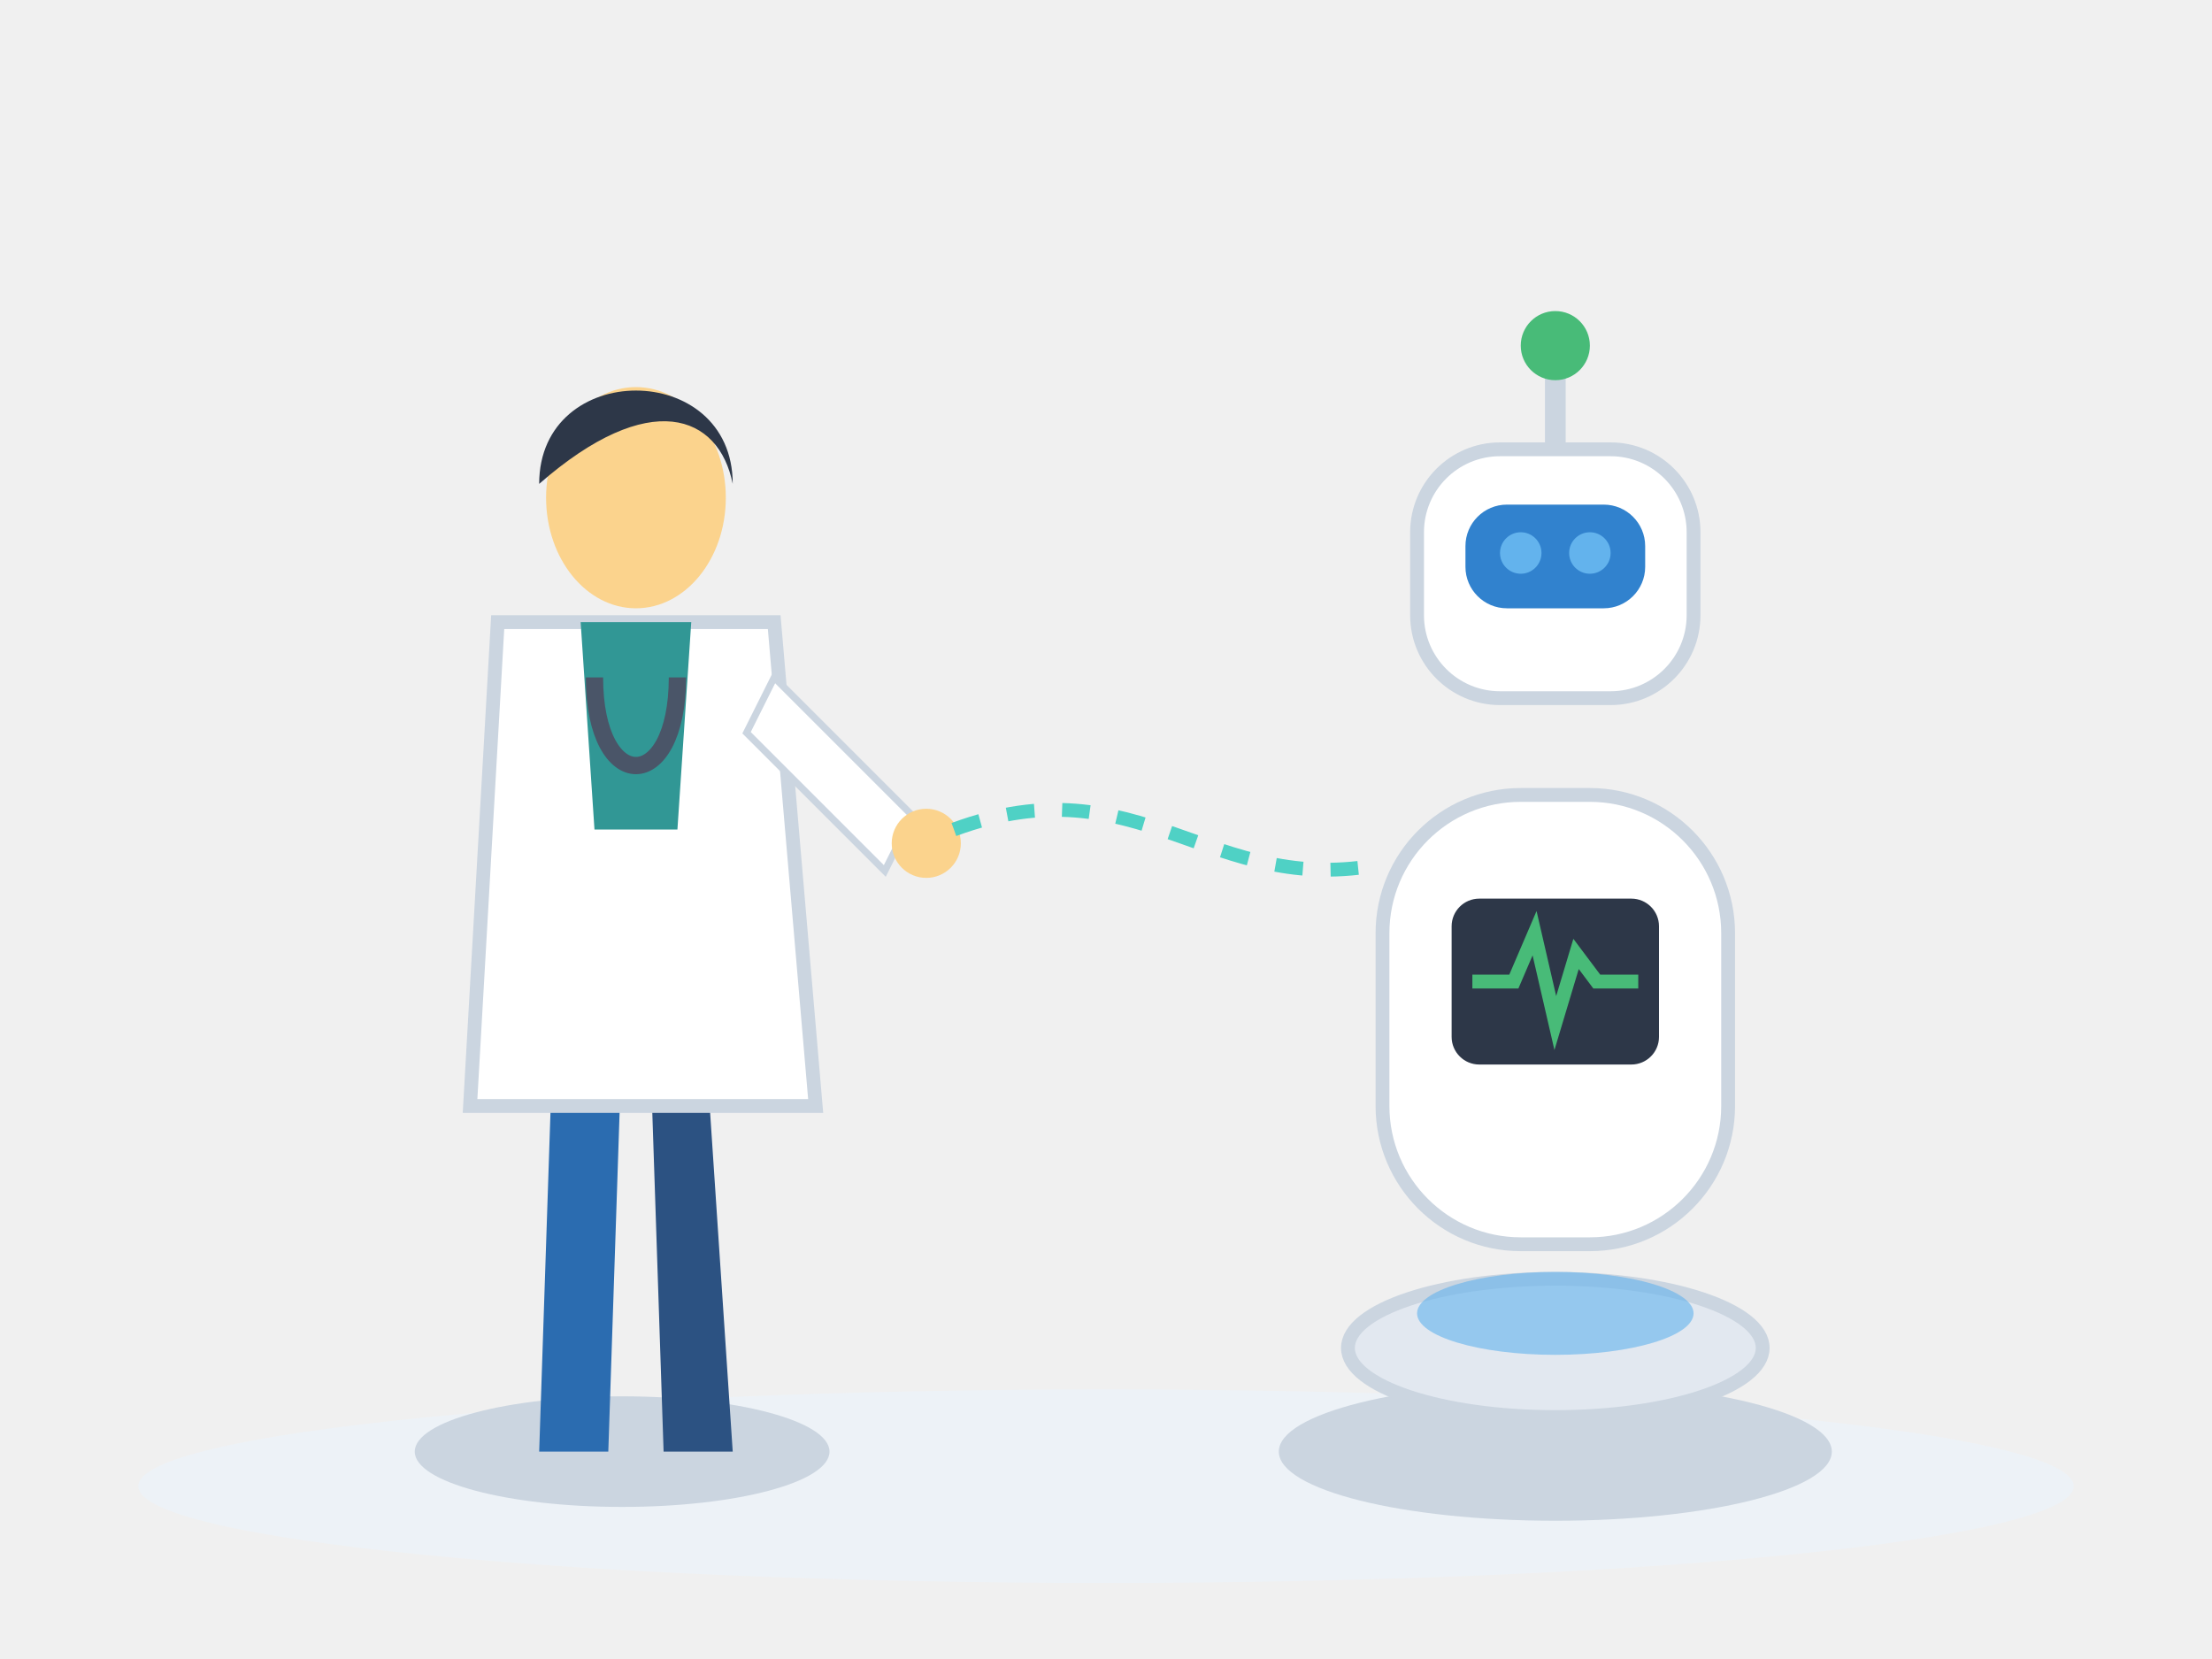
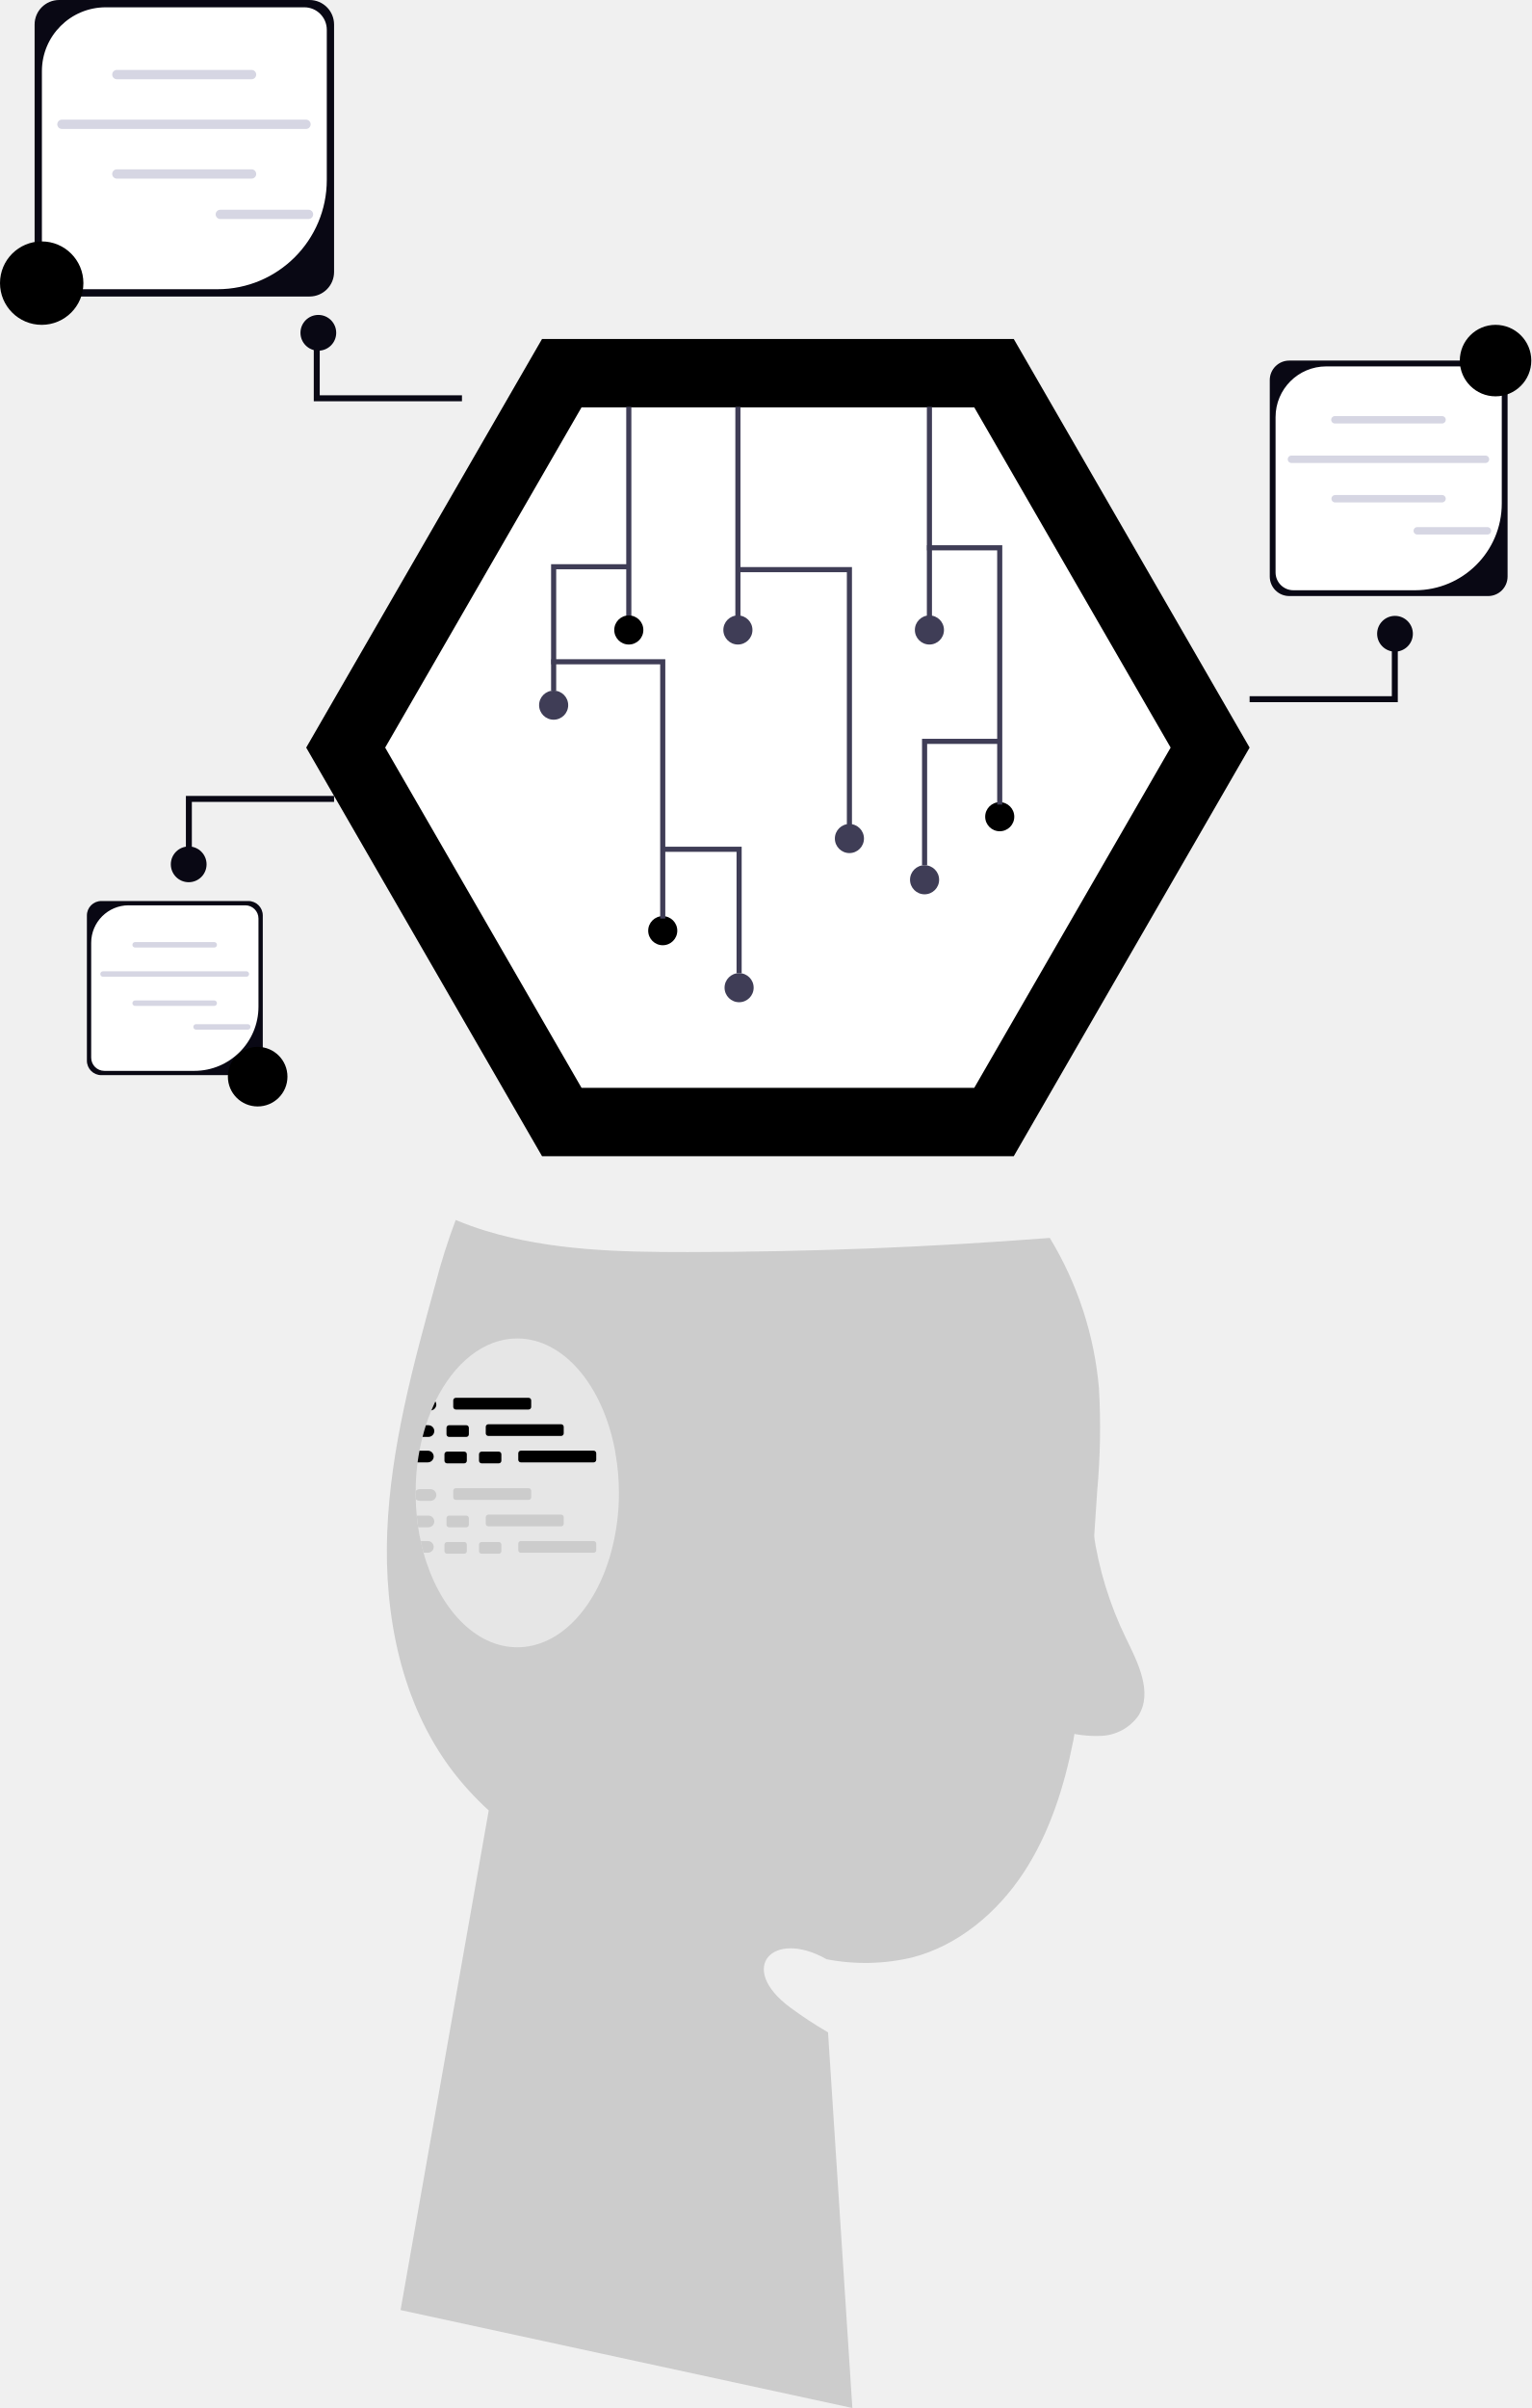
- <svg xmlns="http://www.w3.org/2000/svg" viewBox="0 0 320 240" width="100%" height="100%">
-   <ellipse cx="160" cy="215" rx="140" ry="14" fill="#EDF2F7" />
-   <ellipse cx="90" cy="210" rx="30" ry="8" fill="#CBD5E0" />
-   <path d="M 80 150 L 78 210 L 88 210 L 90 150 Z" fill="#2B6CB0" />
-   <path d="M 94 150 L 96 210 L 106 210 L 102 150 Z" fill="#2C5282" />
-   <path d="M 72 90 L 112 90 L 118 160 L 68 160 Z" fill="#FFFFFF" stroke="#CBD5E0" stroke-width="2" />
-   <path d="M 84 90 L 100 90 L 98 120 L 86 120 Z" fill="#319795" />
-   <path d="M 86 98 C 86 115, 98 115, 98 98" fill="none" stroke="#4A5568" stroke-width="2.5" />
-   <path d="M 112 98 L 132 118 L 128 126 L 108 106 Z" fill="#FFFFFF" stroke="#CBD5E0" />
-   <circle cx="134" cy="122" r="5" fill="#FBD38D" />
-   <ellipse cx="92" cy="72" rx="13" ry="16" fill="#FBD38D" />
-   <path d="M 78 70 C 78 52, 106 52, 106 70 C 104 60, 94 56, 78 70 Z" fill="#2D3748" />
-   <ellipse cx="225" cy="210" rx="40" ry="10" fill="#CBD5E0" />
-   <ellipse cx="225" cy="195" rx="30" ry="10" fill="#E2E8F0" stroke="#CBD5E0" stroke-width="2" />
-   <ellipse cx="225" cy="190" rx="20" ry="6" fill="#63B3ED" opacity="0.6" />
-   <rect x="200" y="115" width="50" height="65" rx="20" fill="#FFFFFF" stroke="#CBD5E0" stroke-width="2" />
-   <rect x="210" y="130" width="30" height="24" rx="4" fill="#2D3748" />
-   <path d="M 213 142 L 219 142 L 222 135 L 225 148 L 228 138 L 231 142 L 237 142" fill="none" stroke="#48BB78" stroke-width="2" />
-   <rect x="205" y="65" width="40" height="36" rx="12" fill="#FFFFFF" stroke="#CBD5E0" stroke-width="2" />
-   <rect x="212" y="73" width="26" height="15" rx="6" fill="#3182CE" />
-   <circle cx="220" cy="80" r="3" fill="#63B3ED" />
-   <circle cx="230" cy="80" r="3" fill="#63B3ED" />
-   <line x1="225" y1="65" x2="225" y2="52" stroke="#CBD5E0" stroke-width="3" />
-   <circle cx="225" cy="50" r="5" fill="#48BB78" />
-   <path d="M 138 120 C 165 110, 175 130, 200 125" fill="none" stroke="#4FD1C5" stroke-dasharray="4,4" stroke-width="2" />
+ <svg xmlns="http://www.w3.org/2000/svg" viewBox="0 0 458.221 720.354">
+   <g transform="translate(-764.119 -179.451)">
+     <g transform="translate(764.119 179.451)">
+       <g transform="translate(115.76 364.958)">
+         <path d="M1033.347,505.323q-.811,12.133-1.622,24.244a389.057,389.057,0,0,1-5.52,50.426c-2.749,13.947-7.12,27.782-14.938,39.656-7.819,11.852-19.422,21.653-33.167,25.258a60.773,60.773,0,0,1-25.732.563c-16.065-9.125-26.948,2.546-10.905,14.42a124.3,124.3,0,0,0,11.334,7.458l7.278,112.367L824.882,750.425l26.385-149.476a89.208,89.208,0,0,1-11.041-12.055c-15.119-20.076-20.323-46.236-19.332-71.336,1.014-25.123,7.706-49.615,14.353-73.837a189.966,189.966,0,0,1,6.129-19.4c2.951,1.217,5.948,2.321,8.99,3.245,19.445,5.9,40.107,6.376,60.43,6.354q54.246-.034,108.356-4.236a103.97,103.97,0,0,1,14.713,44.929,208.629,208.629,0,0,1-.518,30.711Z" transform="translate(-820.777 -424.321)" fill="#ccc" />
+         <path d="M920.531,451.1a107.123,107.123,0,0,0,9.338,64.763c3.624,7.387,8.112,16.287,3.7,23.232a14.31,14.31,0,0,1-10.78,5.974,35.1,35.1,0,0,1-12.58-1.629" transform="translate(-708.701 -390.76)" fill="#ccc" />
+         <path d="M885.434,486.241a66.823,66.823,0,0,1-2.231,17.327v.023c-.022.113-.068.225-.09.338-4.551,16.741-15.411,28.5-28.1,28.5-12.618,0-23.433-11.671-28.052-28.277-.316-1.149-.586-2.3-.834-3.492-.316-1.329-.563-2.7-.766-4.123-.18-1.127-.316-2.276-.428-3.447-.158-1.622-.27-3.245-.293-4.935v-.023c-.045-.631-.045-1.262-.045-1.893v-.563l.023-.023a66,66,0,0,1,.563-8.54c.158-1.194.338-2.343.563-3.492.27-1.4.563-2.771.924-4.123.293-1.194.631-2.343.992-3.492.5-1.532,1.037-3.019,1.645-4.439.383-.924.789-1.825,1.194-2.7,5.543-11.4,14.465-18.814,24.515-18.814,13.9,0,25.619,14.173,29.246,33.5.045.293.113.586.135.879v.023A66.654,66.654,0,0,1,885.434,486.241Z" transform="translate(-815.987 -404.608)" fill="#e6e6e6" />
+         <path d="M828.176,449.392a1.793,1.793,0,0,1-1.487,1.712c.383-.924.788-1.825,1.194-2.7A1.887,1.887,0,0,1,828.176,449.392Z" transform="translate(-813.368 -394.144)" fill="currentColor" />
+         <rect width="23.331" height="3.503" rx="0.777" transform="translate(19.867 53.196)" fill="currentColor" />
+         <path d="M829.034,453.305a1.76,1.76,0,0,1-1.758,1.758h-1.757c.293-1.194.631-2.343.991-3.492h.766A1.755,1.755,0,0,1,829.034,453.305Z" transform="translate(-814.834 -390.171)" fill="currentColor" />
+         <rect width="6.693" height="3.503" rx="0.777" transform="translate(17.849 61.395)" fill="currentColor" />
+         <rect width="23.331" height="3.503" rx="0.777" transform="translate(29.597 61.104)" fill="currentColor" />
+         <rect width="6.693" height="3.503" rx="0.777" transform="translate(17.239 69.298)" fill="currentColor" />
+         <rect width="6.693" height="3.503" rx="0.777" transform="translate(27.579 69.298)" fill="currentColor" />
+         <path d="M829.68,456.685a1.76,1.76,0,0,1-1.758,1.758h-3.064c.158-1.194.338-2.343.563-3.492h2.5a1.74,1.74,0,0,1,1.758,1.735Z" transform="translate(-815.661 -385.935)" fill="currentColor" />
+         <rect width="23.331" height="3.503" rx="0.777" transform="translate(39.327 69.008)" fill="currentColor" />
+         <path d="M830.795,461.818a1.741,1.741,0,0,1-1.758,1.735H825.86a1.781,1.781,0,0,1-1.217-.473v-.023c-.045-.631-.045-1.262-.045-1.893V460.6l.023-.023a1.733,1.733,0,0,1,1.239-.518h3.177A1.76,1.76,0,0,1,830.795,461.818Z" transform="translate(-815.987 -379.532)" fill="#ccc" />
+         <rect width="23.331" height="3.503" rx="0.777" transform="translate(19.867 80.234)" fill="#ccc" />
+         <path d="M830,465.306a1.76,1.76,0,0,1-1.758,1.758h-3.064c-.18-1.127-.315-2.276-.428-3.447a.766.766,0,0,1,.315-.045h3.177A1.755,1.755,0,0,1,830,465.306Z" transform="translate(-815.799 -375.134)" fill="#ccc" />
+         <rect width="6.693" height="3.503" rx="0.777" transform="translate(17.849 88.433)" fill="#ccc" />
+         <rect width="23.331" height="3.503" rx="0.777" transform="translate(29.597 88.142)" fill="#ccc" />
+         <rect width="6.693" height="3.503" rx="0.777" transform="translate(17.239 96.337)" fill="#ccc" />
+         <rect width="6.693" height="3.503" rx="0.777" transform="translate(27.579 96.337)" fill="#ccc" />
+         <path d="M829.154,468.685a1.76,1.76,0,0,1-1.757,1.758h-1.284c-.315-1.149-.586-2.3-.834-3.492H827.4a1.741,1.741,0,0,1,1.758,1.735Z" transform="translate(-815.135 -370.897)" fill="#ccc" />
+         <rect width="23.331" height="3.503" rx="0.777" transform="translate(39.327 96.046)" fill="#ccc" />
+       </g>
+       <g transform="translate(0)">
+         <g transform="translate(91.626 101.402)">
+           <path d="M271.16,145.025H130.009L59.433,267.266l70.576,122.241H271.16l70.576-122.241Z" transform="translate(-59.433 -145.025)" fill="currentColor" />
+           <path d="M305.1,586.938H422.623l58.761-101.776L422.623,383.385H305.1L246.341,485.161Z" transform="translate(-222.711 -362.92)" fill="#fff" />
+           <rect width="1.529" height="63.116" transform="translate(95.771 20.313)" fill="#3f3d56" />
+           <circle cx="4.353" cy="4.353" r="4.353" transform="translate(92.183 82.704)" fill="currentColor" />
+           <rect width="1.529" height="63.116" transform="translate(128.417 20.313)" fill="#3f3d56" />
+           <circle cx="4.353" cy="4.353" r="4.353" transform="translate(124.829 82.704)" fill="#3f3d56" />
+           <rect width="1.529" height="63.116" transform="translate(185.728 20.313)" fill="#3f3d56" />
+           <circle cx="4.353" cy="4.353" r="4.353" transform="translate(182.14 82.704)" fill="#3f3d56" />
+           <circle cx="4.353" cy="4.353" r="4.353" transform="translate(158.2 145.093)" fill="#3f3d56" />
+           <circle cx="4.353" cy="4.353" r="4.353" transform="translate(69.693 105.193)" fill="#3f3d56" />
+           <path d="M262.538,311.859h-1.529V235.805H228.4v-1.529h34.136Z" transform="translate(-99.221 -166.041)" fill="#3f3d56" />
+           <circle cx="4.353" cy="4.353" r="4.353" transform="translate(102.34 172.661)" fill="currentColor" />
+           <path d="M189.472,347.918h-1.529V271.863H155.336v-1.529h34.136Z" transform="translate(-82.016 -174.532)" fill="#3f3d56" />
+           <circle cx="4.353" cy="4.353" r="4.353" transform="translate(203.179 138.563)" fill="currentColor" />
+           <path d="M324.945,303.319h-1.529V227.265h-21v-1.529h22.528Z" transform="translate(-116.649 -164.03)" fill="#3f3d56" />
+           <path d="M156.814,270.969h-1.529V233.155h23.254v1.529H156.814Z" transform="translate(-82.004 -165.777)" fill="#3f3d56" />
+           <circle cx="4.353" cy="4.353" r="4.353" transform="translate(125.191 189.709)" fill="#3f3d56" />
+           <path d="M222.714,381.517h-1.529V345.232H199.46V343.7h23.254Z" transform="translate(-92.406 -191.808)" fill="#3f3d56" />
+           <circle cx="4.353" cy="4.353" r="4.353" transform="translate(180.689 157.426)" fill="#3f3d56" />
+           <path d="M302,339.291h-1.529V301.477h23.254v1.529H302Z" transform="translate(-116.19 -181.865)" fill="#3f3d56" />
+         </g>
+         <g transform="translate(0 0)">
+           <path d="M360.564,159.982a1.784,1.784,0,0,0-1.783,1.783v57.041a1.783,1.783,0,1,0,3.565,0V161.765A1.784,1.784,0,0,0,360.564,159.982Z" transform="translate(-280.013 -156.379)" fill="#3f3d56" />
+           <g transform="translate(10.355)">
+             <path d="M364.3,244.644H289.357a7.343,7.343,0,0,1-7.335-7.335V163.275a7.343,7.343,0,0,1,7.335-7.335H364.3a7.343,7.343,0,0,1,7.335,7.335v74.034A7.343,7.343,0,0,1,364.3,244.644Z" transform="translate(-282.022 -155.94)" fill="#090814" />
+             <path d="M303.581,158.392A19.107,19.107,0,0,0,284.474,177.5v58.506a6.72,6.72,0,0,0,6.72,6.72h45.829a32.7,32.7,0,0,0,32.7-32.7V165.112a6.72,6.72,0,0,0-6.72-6.72Z" transform="translate(-282.289 -156.207)" fill="#fff" />
+             <g transform="translate(6.817 20.911)">
+               <path d="M349.732,182.191h-40.3a1.395,1.395,0,0,1,0-2.789h40.3a1.395,1.395,0,1,1,0,2.789Z" transform="translate(-291.668 -179.402)" fill="#d6d6e3" />
+               <path d="M349.732,215.555h-40.3a1.395,1.395,0,0,1,0-2.789h40.3a1.395,1.395,0,1,1,0,2.789Z" transform="translate(-291.668 -183.03)" fill="#d6d6e3" />
+               <path d="M364.1,198.884H291.065a1.395,1.395,0,1,1,0-2.789H364.1a1.395,1.395,0,0,1,0,2.789Z" transform="translate(-289.671 -181.217)" fill="#d6d6e3" />
+               <path d="M370.63,229.121H344.245a1.395,1.395,0,1,1,0-2.789H370.63a1.395,1.395,0,0,1,0,2.789Z" transform="translate(-295.453 -184.505)" fill="#d6d6e3" />
+             </g>
+           </g>
+           <circle cx="12.478" cy="12.478" r="12.478" transform="translate(0 72.219)" fill="currentColor" />
+         </g>
+         <g transform="translate(26.005 269.54)">
+           <g transform="translate(0 0)">
+             <path d="M145.145,202.271H101.132a4.313,4.313,0,0,1-4.307-4.307V154.487a4.313,4.313,0,0,1,4.307-4.307h44.013a4.313,4.313,0,0,1,4.307,4.307v43.476a4.313,4.313,0,0,1-4.307,4.307Z" transform="translate(-96.825 -150.18)" fill="#090814" />
+             <path d="M109.485,151.619a11.221,11.221,0,0,0-11.221,11.224V197.2a3.947,3.947,0,0,0,3.946,3.947h26.911a19.2,19.2,0,0,0,19.2-19.2V155.569a3.946,3.946,0,0,0-3.947-3.946H109.485Z" transform="translate(-96.982 -150.337)" fill="#fff" />
+             <g transform="translate(4.005 12.279)">
+               <path d="M136.587,165.6H112.919a.819.819,0,0,1,0-1.638h23.668a.819.819,0,0,1,0,1.638Z" transform="translate(-102.491 -163.958)" fill="#d6d6e3" />
+               <path d="M136.587,185.188H112.919a.819.819,0,1,1,0-1.638h23.668a.819.819,0,1,1,0,1.638Z" transform="translate(-102.491 -166.088)" fill="#d6d6e3" />
+               <path d="M145.027,175.4h-42.89a.819.819,0,1,1,0-1.638h42.89a.819.819,0,1,1,0,1.638Z" transform="translate(-101.318 -165.023)" fill="#d6d6e3" />
+               <path d="M148.86,193.155H133.366a.819.819,0,0,1,0-1.638H148.86a.819.819,0,0,1,0,1.638Z" transform="translate(-104.714 -166.954)" fill="#d6d6e3" />
+             </g>
+           </g>
+           <circle cx="8.913" cy="8.913" r="8.913" transform="translate(42.185 43.628)" fill="currentColor" />
+         </g>
+         <g transform="translate(379.963 97.176)">
+           <g transform="translate(0 10.694)">
+             <path d="M189.74,412.377H130.226a5.831,5.831,0,0,1-5.825-5.825V347.765a5.831,5.831,0,0,1,5.825-5.825H189.74a5.831,5.831,0,0,1,5.825,5.825v58.788a5.831,5.831,0,0,1-5.825,5.825h0Z" transform="translate(-124.401 -341.94)" fill="#090814" />
+             <path d="M141.521,343.887a15.173,15.173,0,0,0-15.173,15.173v46.458a5.336,5.336,0,0,0,5.336,5.336h36.391a25.965,25.965,0,0,0,25.965-25.965V349.224a5.336,5.336,0,0,0-5.336-5.336H141.521Z" transform="translate(-124.613 -342.151)" fill="#fff" />
+             <g transform="translate(5.413 16.602)">
+               <path d="M178.168,362.784h-32a1.109,1.109,0,1,1,0-2.217h32a1.109,1.109,0,1,1,0,2.217Z" transform="translate(-132.06 -360.567)" fill="#d6d6e3" />
+               <path d="M178.168,389.277h-32a1.109,1.109,0,0,1,0-2.217h32a1.109,1.109,0,1,1,0,2.217Z" transform="translate(-132.06 -363.447)" fill="#d6d6e3" />
+               <path d="M189.579,376.04h-58a1.109,1.109,0,1,1,0-2.217h58a1.109,1.109,0,1,1,0,2.217Z" transform="translate(-130.474 -362.008)" fill="#d6d6e3" />
+               <path d="M194.764,400.049H173.816a1.109,1.109,0,1,1,0-2.217h20.948a1.109,1.109,0,1,1,0,2.217Z" transform="translate(-135.066 -364.619)" fill="#d6d6e3" />
+             </g>
+           </g>
+           <circle cx="10.695" cy="10.695" r="10.695" transform="translate(56.868 0)" fill="currentColor" />
+         </g>
+         <g transform="translate(373.929 184.241)">
+           <ellipse cx="5.348" cy="5.348" rx="5.348" ry="5.348" transform="translate(38.16 0)" fill="#090814" />
+           <path d="M277.469,340.443h44.342V319.97h-1.783v18.69H277.465Z" transform="translate(-277.465 -314.623)" fill="#090814" />
+         </g>
+         <g transform="translate(89.912 94.211)">
+           <circle cx="5.348" cy="5.348" r="5.348" transform="translate(0 0)" fill="#090814" />
+           <path d="M156.752,323.958H112.409V303.486h1.783v18.69h42.563Z" transform="translate(-108.427 -298.138)" fill="#090814" />
+         </g>
+         <g transform="translate(51.117 238.096)">
+           <ellipse cx="5.348" cy="5.348" rx="5.348" ry="5.348" transform="translate(0 15.123)" fill="#090814" />
+           <path d="M321.807,319.97H277.465v20.472h1.783V321.753h42.563Z" transform="translate(-272.955 -319.97)" fill="#090814" />
+         </g>
+       </g>
+     </g>
+   </g>
</svg>
